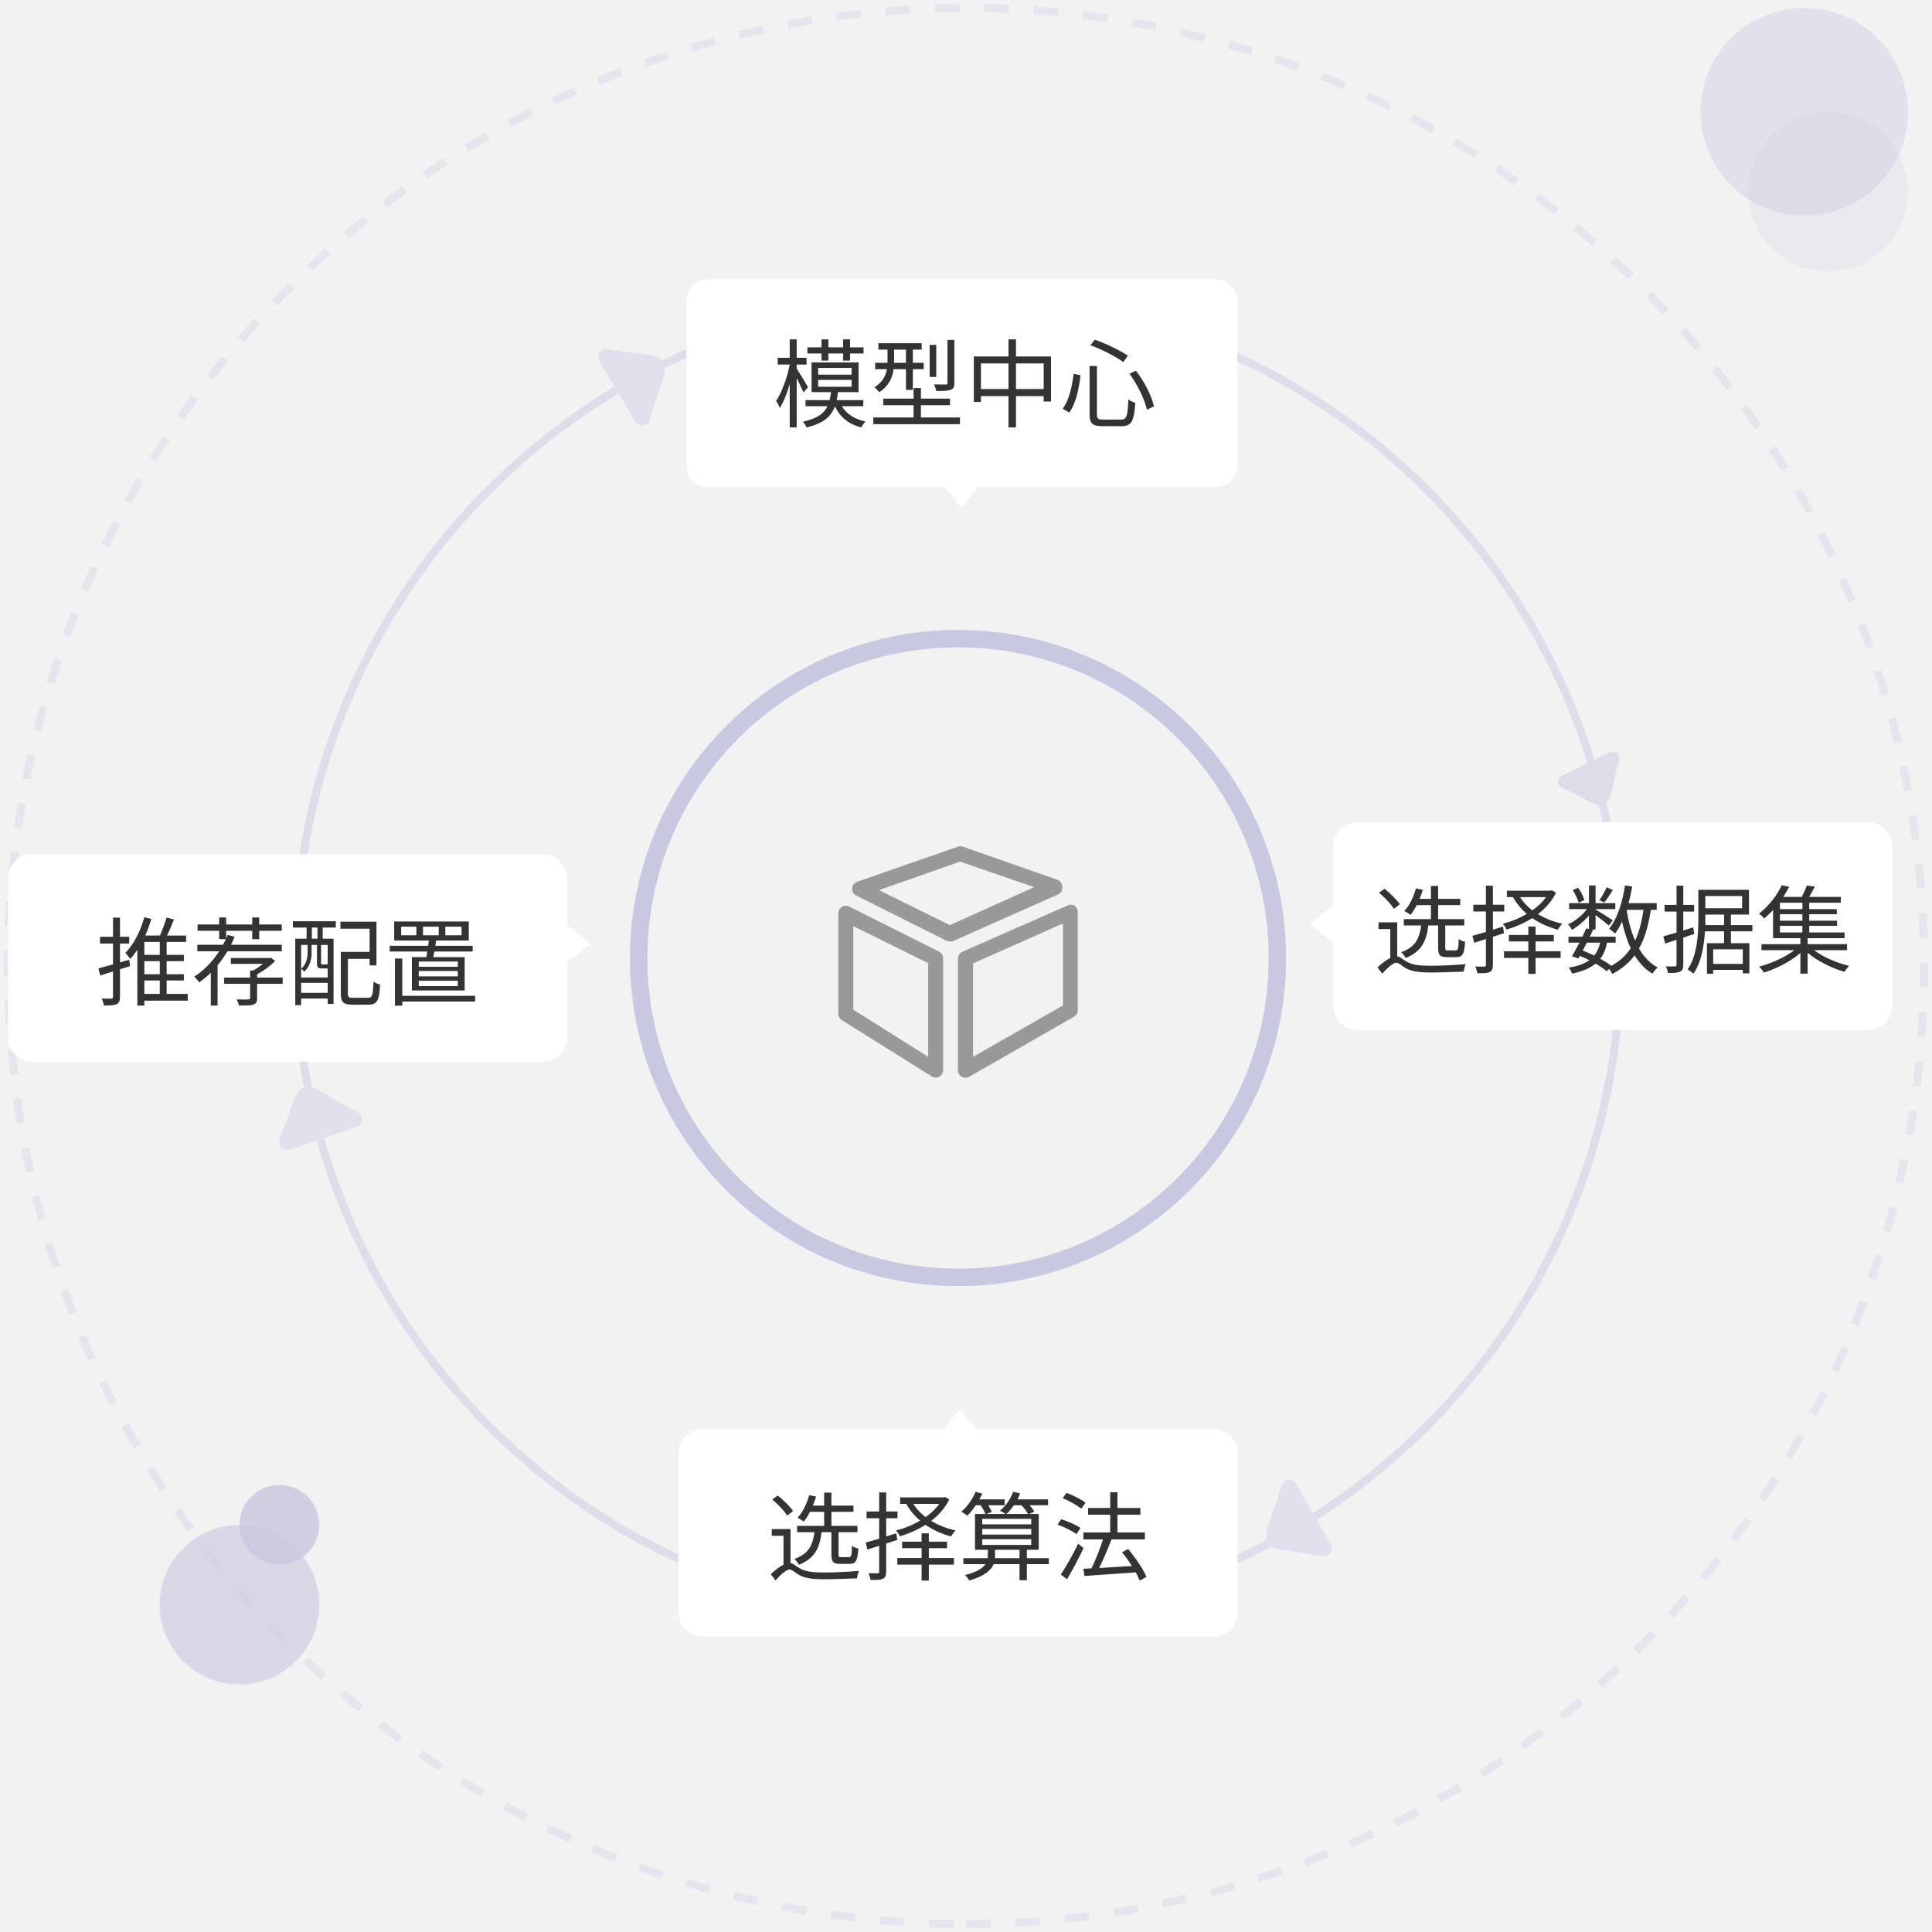
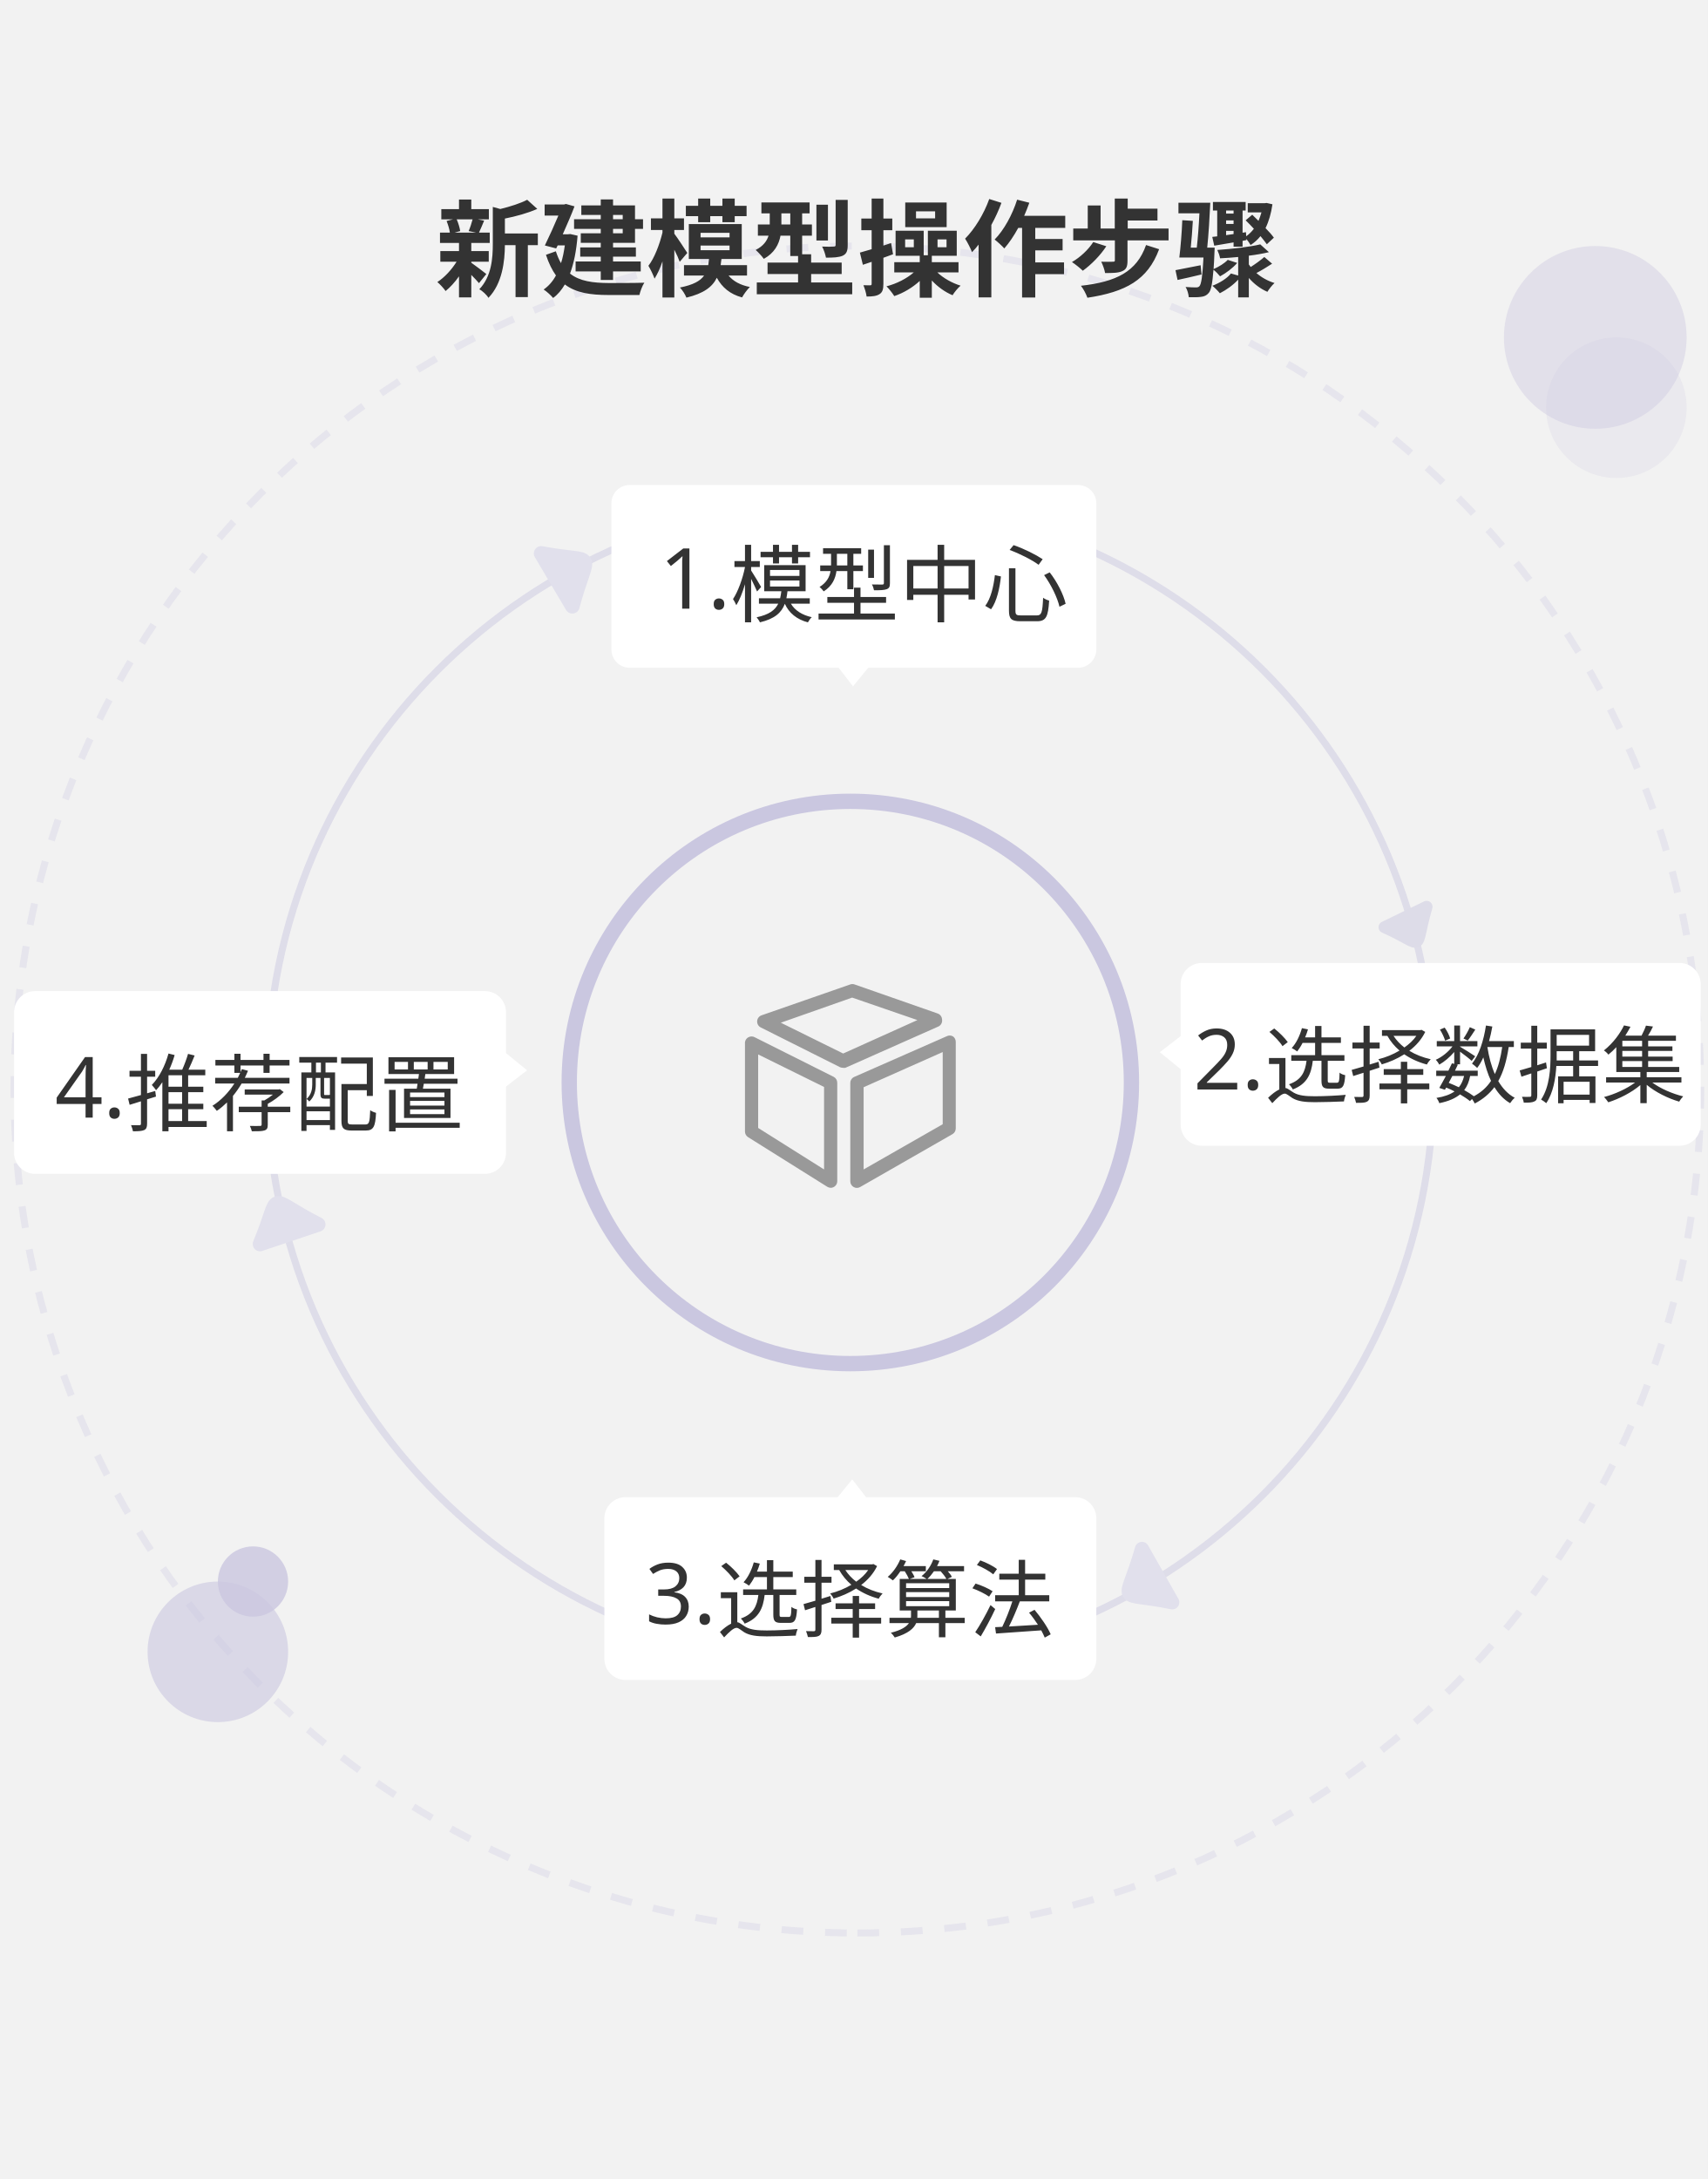
- <svg xmlns="http://www.w3.org/2000/svg" width="242px" height="242px" viewBox="0 0 242 242" version="1.1">
+ <svg xmlns="http://www.w3.org/2000/svg" width="243px" height="310px" viewBox="0 0 243 310" version="1.1">
  <g id="页面1" stroke="none" stroke-width="1" fill="none" fill-rule="evenodd">
-     <g id="切图" transform="translate(-240, -249)">
-       <rect id="Rectangle-Copy" fill="#F2F2F2" x="239" y="215" width="243" height="310" />
-       <g id="新建模型" transform="translate(241, 250)">
-         <circle id="椭圆形" stroke="#CAC7E0" stroke-width="2.181" cx="119" cy="119" r="40" />
-         <circle id="椭圆形" stroke="#CAC7E0" opacity="0.5" cx="119" cy="119" r="83" />
-         <path d="M120,240 C186.274,240 240,186.274 240,120 C240,53.726 186.274,0 120,0 C53.726,0 0,53.726 0,120 C0,186.274 53.726,240 120,240 Z" id="椭圆形" stroke="#CAC7E0" opacity="0.3" stroke-dasharray="3.097" />
-         <g id="Group-5" transform="translate(85, 34)">
-           <rect id="矩形" fill="#FFFFFF" x="0" y="0" width="69" height="26" rx="2.6" />
-           <polygon id="路径-21" fill="#FFFFFF" points="32.294 25.941 34.382 28.647 36.587 25.941" />
-           <text id="模型中心" font-family="PingFangSC-Regular, PingFang SC" font-size="12" font-weight="normal" fill="#333333">
-             <tspan x="10.824" y="17.588">模型中心</tspan>
+     <g id="切图" transform="translate(-239, -215)">
+       <g id="分组-2" transform="translate(239, 215)">
+         <rect id="Rectangle-Copy" fill="#F2F2F2" x="0" y="0" width="243" height="310" />
+         <g id="新建模型" transform="translate(2, 35)">
+           <circle id="椭圆形" stroke="#CAC7E0" stroke-width="2.181" cx="119" cy="119" r="40" />
+           <circle id="椭圆形" stroke="#CAC7E0" opacity="0.5" cx="119" cy="119" r="83" />
+           <path d="M120,240 C186.274,240 240,186.274 240,120 C240,53.726 186.274,0 120,0 C53.726,0 0,53.726 0,120 C0,186.274 53.726,240 120,240 Z" id="椭圆形" stroke="#CAC7E0" opacity="0.3" stroke-dasharray="3.097" />
+           <g id="Group-5" transform="translate(85, 34)">
+             <rect id="矩形" fill="#FFFFFF" x="0" y="0" width="69" height="26" rx="2.6" />
+             <polygon id="路径-21" fill="#FFFFFF" points="32.294 25.941 34.382 28.647 36.587 25.941" />
+             <text id="1.模型中心" font-family="PingFangSC-Regular, PingFang SC" font-size="12" font-weight="normal" fill="#333333">
+               <tspan x="6.834" y="17.588">1.模型中心</tspan>
+             </text>
+           </g>
+           <g id="Group-5-Copy-2" transform="translate(119, 189.5) rotate(-180) translate(-119, -189.5) translate(84, 175)" fill="#FFFFFF">
+             <rect id="矩形" x="0" y="0" width="70" height="26" rx="3" />
+             <polygon id="路径-21" points="32 25 34.731 28.539 37.614 25" />
+           </g>
+           <g id="Group-5-Copy" transform="translate(163, 102)">
+             <rect id="矩形" fill="#FFFFFF" x="3" y="0" width="74" height="26" rx="3" />
+             <polygon id="路径-21" fill="#FFFFFF" transform="translate(1.807121, 12.76949) rotate(-270) translate(-1.807121, -12.76949) " points="-1 11 1.731 14.539 4.614 11" />
+             <text id="2.选择数据集" font-family="PingFangSC-Regular, PingFang SC" font-size="12" font-weight="normal" fill="#333333">
+               <tspan x="4.816" y="18">2.选择数据集</tspan>
+             </text>
+           </g>
+           <g id="Group-5-Copy-3" transform="translate(36.5, 119) rotate(-180) translate(-36.5, -119) translate(0, 106)" fill="#FFFFFF">
+             <rect id="矩形" x="3" y="0" width="70" height="26" rx="3" />
+             <polygon id="路径-21" transform="translate(1.769488, 14.80712) rotate(-270) translate(-1.769488, -14.80712) " points="-1.038 13.038 1.693 16.577 4.577 13.038" />
+           </g>
+           <text id="4.推荐配置" font-family="PingFangSC-Regular, PingFang SC" font-size="12" font-weight="normal" fill="#333333">
+             <tspan x="5.816" y="124">4.推荐配置</tspan>
          </text>
+           <text id="3.选择算法" font-family="PingFangSC-Regular, PingFang SC" font-size="12" font-weight="normal" fill="#333333">
+             <tspan x="89.816" y="196">3.选择算法</tspan>
+           </text>
+           <circle id="Oval" fill-opacity="0.2" fill="#CAC7E0" cx="228" cy="23" r="10" />
+           <circle id="Oval-Copy" fill-opacity="0.4" fill="#CAC7E0" cx="225" cy="13" r="13" />
+           <circle id="Oval-Copy-2" fill-opacity="0.6" fill="#CAC7E0" cx="29" cy="200" r="10" />
+           <circle id="Oval-Copy-3" fill-opacity="0.8" fill="#CAC7E0" cx="34" cy="190" r="5" />
+           <path d="" id="Path-2" stroke="#979797" />
+           <path d="M195,96.91 C201.056,99.615 199.086,100.653 201,94 L195,96.91 Z" id="Path" stroke="#DDDCE8" stroke-width="1.681" fill="#DDDCE8" stroke-linecap="round" stroke-linejoin="round" />
+           <path d="M157.402,189.783 C165.477,193.03 162.849,194.275 165.402,186.292 L157.402,189.783 Z" id="Path-Copy" stroke="#E1E0EC" stroke-width="2.018" fill="#E1E0EC" stroke-linecap="round" stroke-linejoin="round" transform="translate(161.4017, 189.2917) rotate(84) translate(-161.4017, -189.2917) " />
+           <path d="M35.246,139.829 C43.322,143.075 40.694,144.32 43.246,136.337 L35.246,139.829 Z" id="Path-Copy-2" stroke="#E1E0EC" stroke-width="2.08" fill="#E1E0EC" stroke-linecap="round" stroke-linejoin="round" transform="translate(39.24625, 139.3372) rotate(185) translate(-39.24625, -139.3372) " />
+           <path d="M74.465,47.827 C82.54,51.074 79.913,52.319 82.465,44.336 L74.465,47.827 Z" id="Path-Copy-3" stroke="#E1E0EC" stroke-width="2.08" fill="#E1E0EC" stroke-linecap="round" stroke-linejoin="round" transform="translate(78.46512, 47.33579) rotate(263) translate(-78.46512, -47.33579) " />
+           <g id="moxingzhongxin" transform="translate(104, 105)" fill="#999999">
+             <path d="M12.648,13.209 L1.393,7.567 C1.112,7.413 0.773,7.413 0.492,7.567 C0.159,7.747 -0.033,8.11 0.005,8.488 L0.005,20.994 C0.009,21.318 0.179,21.616 0.455,21.784 L11.71,28.836 C11.856,28.93 12.025,28.982 12.198,28.987 C12.716,28.987 13.136,28.566 13.136,28.047 L13.136,14.055 C13.144,13.704 12.956,13.377 12.648,13.209 Z M11.26,26.373 L1.881,20.468 L1.881,10.012 L11.26,14.638 L11.26,26.373 Z M29.587,7.435 C29.307,7.281 28.967,7.281 28.687,7.435 L15.556,13.209 C15.213,13.359 14.992,13.699 14.993,14.074 L14.993,28.065 C14.995,28.4 15.175,28.709 15.464,28.875 C15.754,29.042 16.11,29.041 16.4,28.874 L29.531,21.352 C29.82,21.185 29.998,20.877 30,20.543 L30,8.225 C30.004,7.909 29.848,7.612 29.587,7.435 Z M28.143,19.941 L16.888,26.373 L16.888,14.675 L28.143,9.673 L28.143,19.941 Z M28.049,5.028 C28.031,4.641 27.777,4.305 27.411,4.182 L15.574,0.044 C15.392,-0.015 15.195,-0.015 15.012,0.044 L2.368,4.445 C2.011,4.568 1.763,4.895 1.739,5.272 C1.714,5.65 1.918,6.006 2.256,6.175 L13.511,11.817 C13.64,11.879 13.781,11.912 13.924,11.911 C14.048,11.936 14.175,11.936 14.299,11.911 L27.43,6.081 C27.867,5.931 28.13,5.484 28.049,5.028 Z M13.98,9.88 L5.107,5.498 L15.256,1.925 L24.541,5.122 L13.98,9.88 Z" id="Fill-1" />
+           </g>
        </g>
-         <g id="Group-5-Copy-2" transform="translate(119, 189.5) rotate(-180) translate(-119, -189.5) translate(84, 175)" fill="#FFFFFF">
-           <rect id="矩形" x="0" y="0" width="70" height="26" rx="3" />
-           <polygon id="路径-21" points="32 25 34.731 28.539 37.614 25" />
-         </g>
-         <g id="Group-5-Copy" transform="translate(163, 102)">
-           <rect id="矩形" fill="#FFFFFF" x="3" y="0" width="70" height="26" rx="3" />
-           <polygon id="路径-21" fill="#FFFFFF" transform="translate(1.807121, 12.76949) rotate(-270) translate(-1.807121, -12.76949) " points="-1 11 1.731 14.539 4.614 11" />
-           <text id="选择数据集" font-family="PingFangSC-Regular, PingFang SC" font-size="12" font-weight="normal" fill="#333333">
-             <tspan x="8" y="18">选择数据集</tspan>
-           </text>
-         </g>
-         <g id="Group-5-Copy-3" transform="translate(36.5, 119) rotate(-180) translate(-36.5, -119) translate(0, 106)" fill="#FFFFFF">
-           <rect id="矩形" x="3" y="0" width="70" height="26" rx="3" />
-           <polygon id="路径-21" transform="translate(1.769488, 14.80712) rotate(-270) translate(-1.769488, -14.80712) " points="-1.038 13.038 1.693 16.577 4.577 13.038" />
-         </g>
-         <text id="推荐配置" font-family="PingFangSC-Regular, PingFang SC" font-size="12" font-weight="normal" fill="#333333">
-           <tspan x="11" y="124">推荐配置</tspan>
+         <text id="新建模型操作步骤" font-family="SourceHanSerifSC-Bold, Source Han Serif SC" font-size="15" font-weight="bold" fill="#333333">
+           <tspan x="62" y="41">新建模型操作步骤</tspan>
        </text>
-         <text id="选择算法" font-family="PingFangSC-Regular, PingFang SC" font-size="12" font-weight="normal" fill="#333333">
-           <tspan x="95" y="196">选择算法</tspan>
-         </text>
-         <circle id="Oval" fill-opacity="0.2" fill="#CAC7E0" cx="228" cy="23" r="10" />
-         <circle id="Oval-Copy" fill-opacity="0.4" fill="#CAC7E0" cx="225" cy="13" r="13" />
-         <circle id="Oval-Copy-2" fill-opacity="0.6" fill="#CAC7E0" cx="29" cy="200" r="10" />
-         <circle id="Oval-Copy-3" fill-opacity="0.8" fill="#CAC7E0" cx="34" cy="190" r="5" />
-         <path d="" id="Path-2" stroke="#979797" />
-         <path d="M195,96.91 C201.056,99.615 199.086,100.653 201,94 L195,96.91 Z" id="Path" stroke="#DDDCE8" stroke-width="1.681" fill="#DDDCE8" stroke-linecap="round" stroke-linejoin="round" />
-         <path d="M157.402,189.783 C165.477,193.03 162.849,194.275 165.402,186.292 L157.402,189.783 Z" id="Path-Copy" stroke="#E1E0EC" stroke-width="2.018" fill="#E1E0EC" stroke-linecap="round" stroke-linejoin="round" transform="translate(161.4017, 189.2917) rotate(84) translate(-161.4017, -189.2917) " />
-         <path d="M35.246,139.829 C43.322,143.075 40.694,144.32 43.246,136.337 L35.246,139.829 Z" id="Path-Copy-2" stroke="#E1E0EC" stroke-width="2.08" fill="#E1E0EC" stroke-linecap="round" stroke-linejoin="round" transform="translate(39.24625, 139.3372) rotate(185) translate(-39.24625, -139.3372) " />
-         <path d="M74.465,47.827 C82.54,51.074 79.913,52.319 82.465,44.336 L74.465,47.827 Z" id="Path-Copy-3" stroke="#E1E0EC" stroke-width="2.08" fill="#E1E0EC" stroke-linecap="round" stroke-linejoin="round" transform="translate(78.46512, 47.33579) rotate(263) translate(-78.46512, -47.33579) " />
-         <g id="moxingzhongxin" transform="translate(104, 105)" fill="#999999">
-           <path d="M12.648,13.209 L1.393,7.567 C1.112,7.413 0.773,7.413 0.492,7.567 C0.159,7.747 -0.033,8.11 0.005,8.488 L0.005,20.994 C0.009,21.318 0.179,21.616 0.455,21.784 L11.71,28.836 C11.856,28.93 12.025,28.982 12.198,28.987 C12.716,28.987 13.136,28.566 13.136,28.047 L13.136,14.055 C13.144,13.704 12.956,13.377 12.648,13.209 Z M11.26,26.373 L1.881,20.468 L1.881,10.012 L11.26,14.638 L11.26,26.373 Z M29.587,7.435 C29.307,7.281 28.967,7.281 28.687,7.435 L15.556,13.209 C15.213,13.359 14.992,13.699 14.993,14.074 L14.993,28.065 C14.995,28.4 15.175,28.709 15.464,28.875 C15.754,29.042 16.11,29.041 16.4,28.874 L29.531,21.352 C29.82,21.185 29.998,20.877 30,20.543 L30,8.225 C30.004,7.909 29.848,7.612 29.587,7.435 Z M28.143,19.941 L16.888,26.373 L16.888,14.675 L28.143,9.673 L28.143,19.941 Z M28.049,5.028 C28.031,4.641 27.777,4.305 27.411,4.182 L15.574,0.044 C15.392,-0.015 15.195,-0.015 15.012,0.044 L2.368,4.445 C2.011,4.568 1.763,4.895 1.739,5.272 C1.714,5.65 1.918,6.006 2.256,6.175 L13.511,11.817 C13.64,11.879 13.781,11.912 13.924,11.911 C14.048,11.936 14.175,11.936 14.299,11.911 L27.43,6.081 C27.867,5.931 28.13,5.484 28.049,5.028 Z M13.98,9.88 L5.107,5.498 L15.256,1.925 L24.541,5.122 L13.98,9.88 Z" id="Fill-1" />
-         </g>
      </g>
    </g>
  </g>
</svg>
